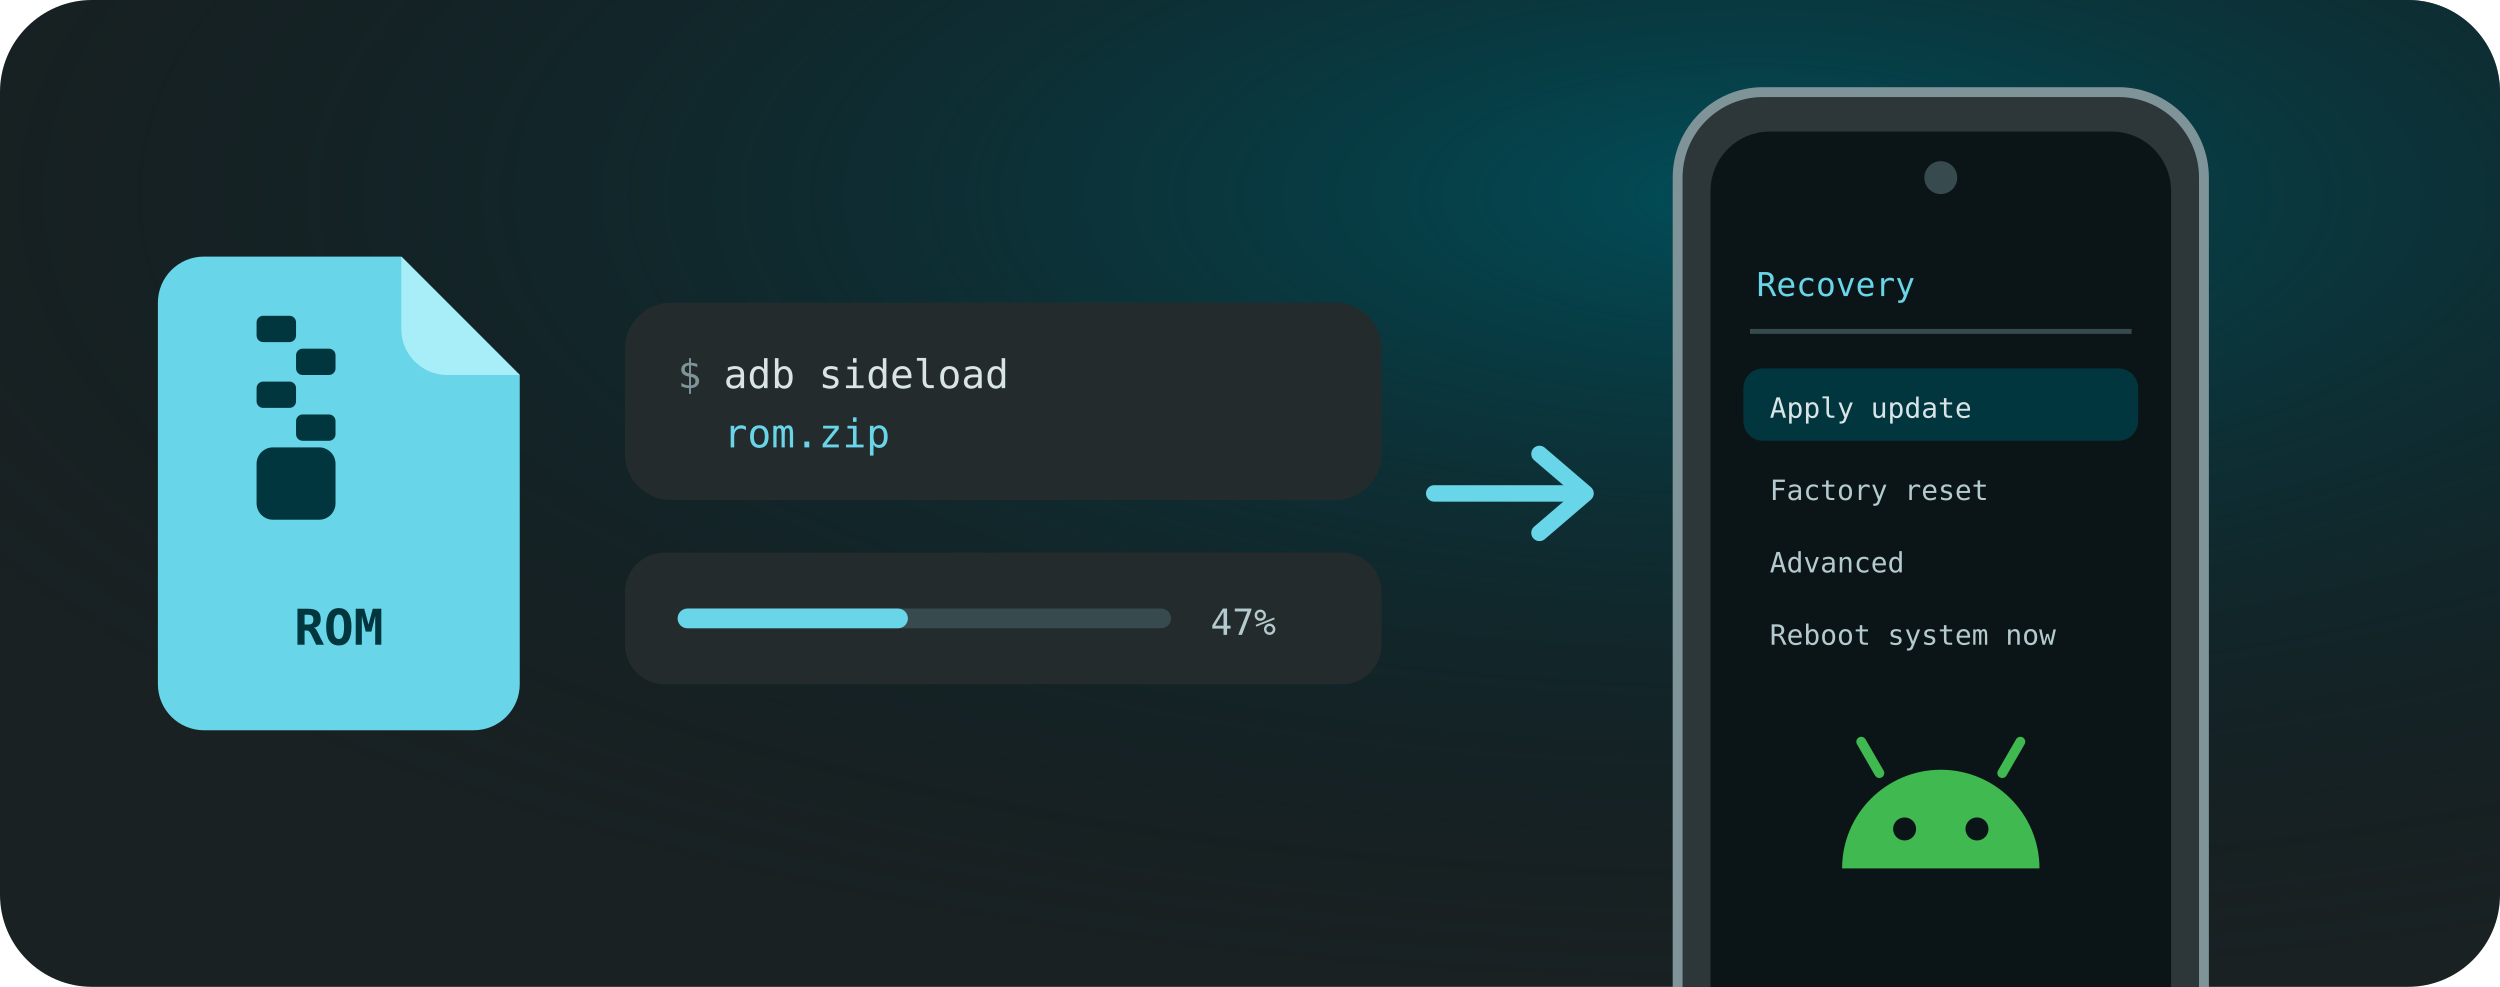
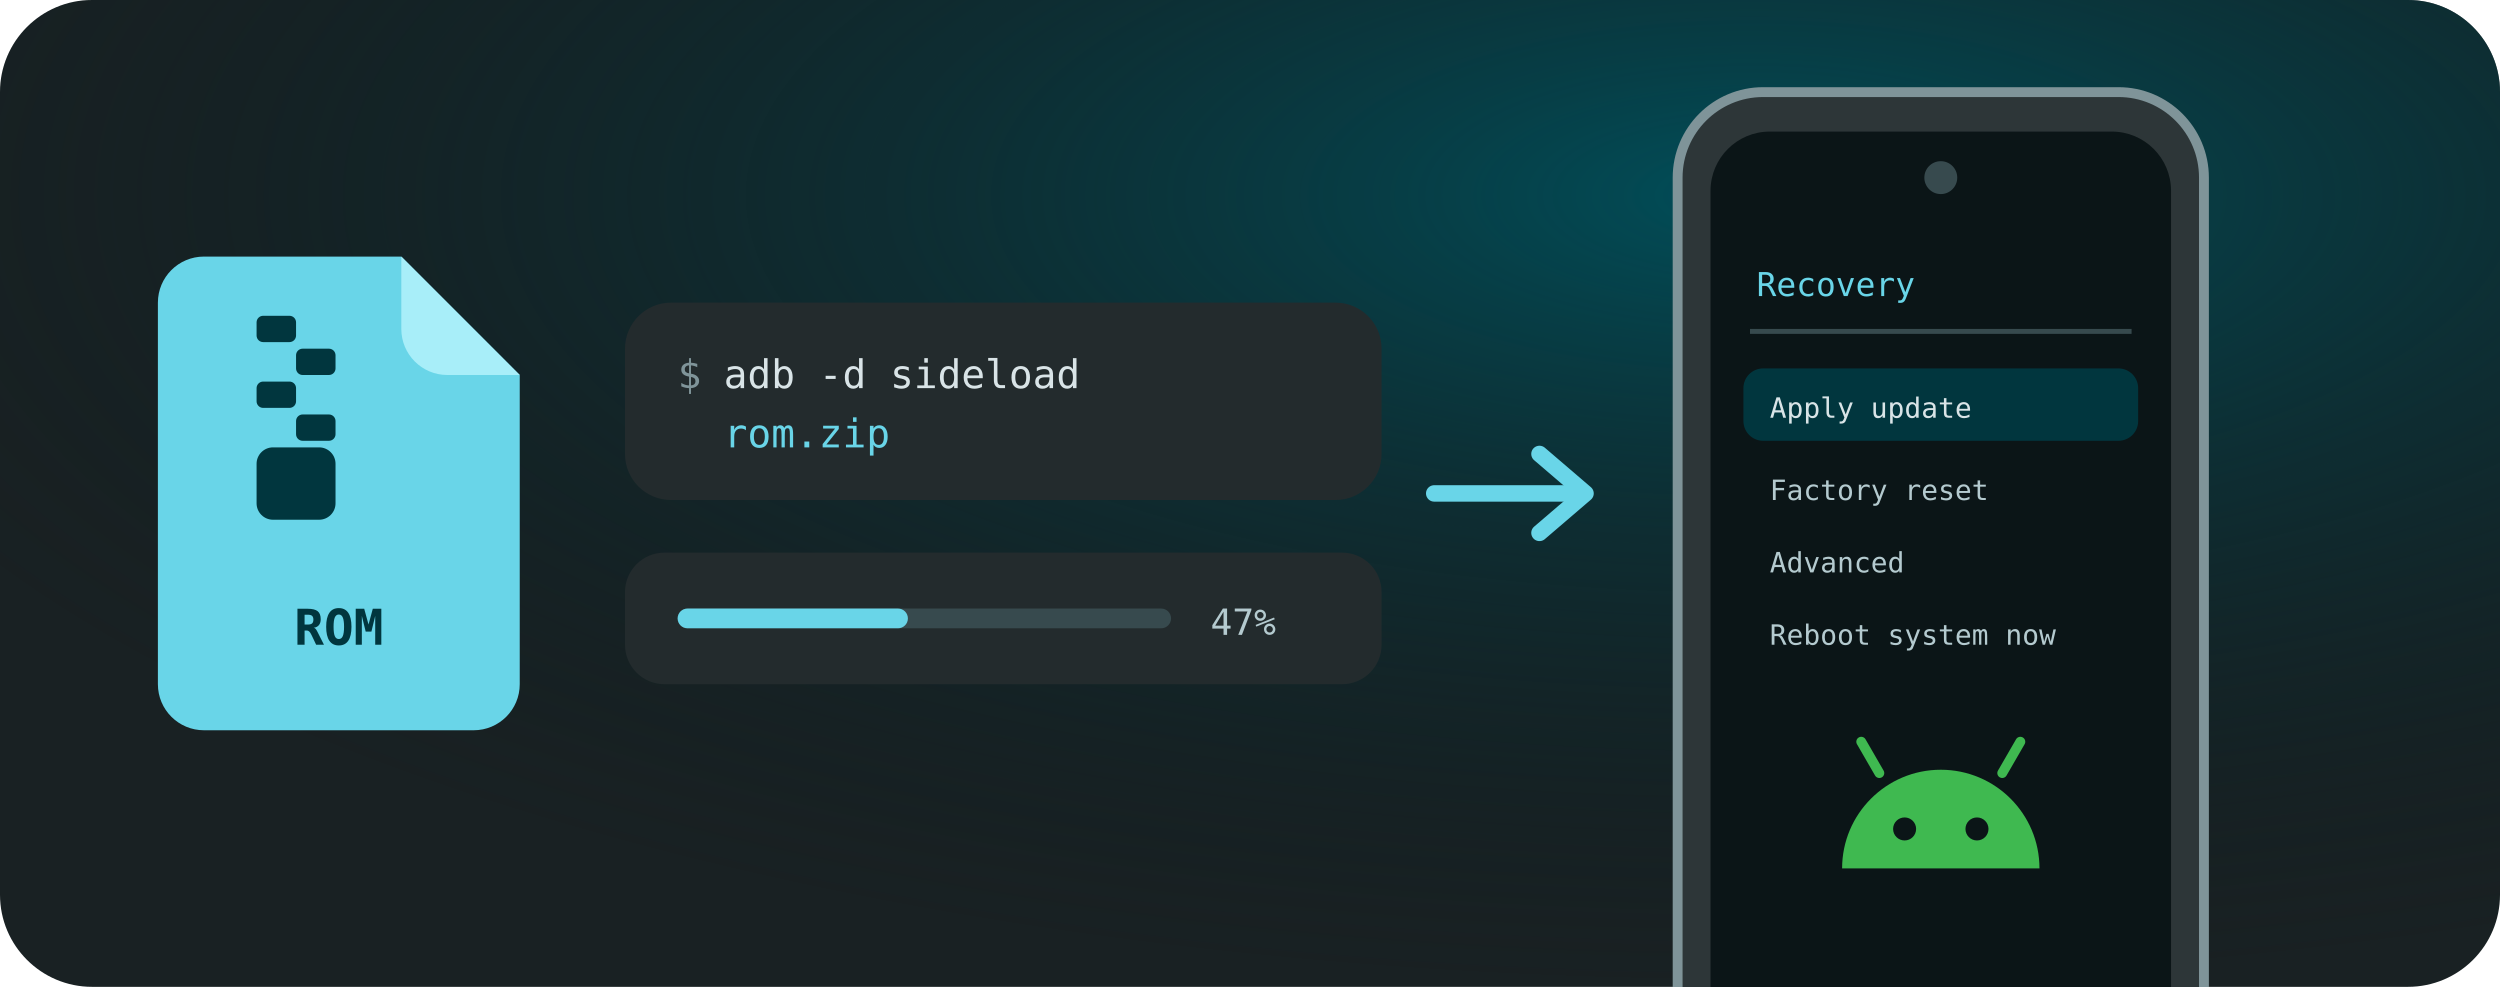
<svg xmlns="http://www.w3.org/2000/svg" viewBox="0 0 760 300" role="img" aria-label="ROM zip being sideloaded to a phone in recovery mode">
  <defs>
    <radialGradient id="glow" cx="70%" cy="20%" r="80%">
      <stop offset="0" stop-color="#014e59" />
      <stop offset="1" stop-color="#0b1517" stop-opacity="0" />
    </radialGradient>
    <clipPath id="screen">
      <rect x="10" y="12" width="140" height="290" rx="18" />
    </clipPath>
  </defs>
  <rect width="760" height="300" rx="28" fill="#192123" />
  <rect width="760" height="300" rx="28" fill="url(#glow)" />
  <g transform="translate(190 92)">
    <rect width="230" height="60" rx="14" fill="#232b2d" />
    <text x="16" y="26" font-family="monospace" font-size="12" fill="#7f9499">$</text>
-     <text x="30" y="26" font-family="monospace" font-size="12" fill="#d9e4e7">adb sideload</text>
+     <text x="30" y="26" font-family="monospace" font-size="12" fill="#d9e4e7">adb -d sideload</text>
    <text x="30" y="44" font-family="monospace" font-size="12" fill="#69d5e8">rom.zip</text>
  </g>
  <g transform="translate(190 168)">
    <rect width="230" height="40" rx="12" fill="#232b2d" />
    <rect x="16" y="17" width="150" height="6" rx="3" fill="#374a4e" />
    <rect x="16" y="17" width="70" height="6" rx="3" fill="#69d5e8" />
    <text x="178" y="25" font-family="monospace" font-size="11" fill="#b4cacf">47%</text>
  </g>
  <g fill="none" stroke="#69d5e8" stroke-width="5" stroke-linecap="round" stroke-linejoin="round">
    <path d="M436 150 H 480" />
    <path d="M468 138 L 482 150 L 468 162" />
  </g>
  <g transform="translate(510 28)">
    <rect width="160" height="300" rx="26" fill="#2d3638" stroke="#7f9499" stroke-width="3" />
    <rect x="10" y="12" width="140" height="290" rx="18" fill="#0b1517" />
    <circle cx="80" cy="26" r="5" fill="#374a4e" />
    <g clip-path="url(#screen)">
      <text x="24" y="62" font-family="monospace" font-size="10" fill="#69d5e8">Recovery</text>
      <rect x="22" y="72" width="116" height="1.5" fill="#374a4e" />
      <rect x="20" y="84" width="120" height="22" rx="6" fill="#01363e" />
      <text x="28" y="99" font-family="monospace" font-size="8.5" fill="#d9e4e7">Apply update</text>
      <text x="28" y="124" font-family="monospace" font-size="8.5" fill="#b4cacf">Factory reset</text>
      <text x="28" y="146" font-family="monospace" font-size="8.5" fill="#b4cacf">Advanced</text>
      <text x="28" y="168" font-family="monospace" font-size="8.5" fill="#b4cacf">Reboot system now</text>
      <g transform="translate(80 236)" fill="#3fb950">
        <path d="M-30 0 a30 30 0 0 1 60 0 z" />
        <circle cx="-11" cy="-12" r="3.5" fill="#0b1517" />
        <circle cx="11" cy="-12" r="3.5" fill="#0b1517" />
        <rect x="-23" y="-41" width="3" height="14" rx="1.5" transform="rotate(-30 -21 -34)" />
        <rect x="20" y="-41" width="3" height="14" rx="1.5" transform="rotate(30 21 -34)" />
      </g>
    </g>
  </g>
  <g transform="translate(48 78)">
    <path d="M0 14 a14 14 0 0 1 14 -14 H 74 L 110 36 V 130 a14 14 0 0 1 -14 14 H 14 a14 14 0 0 1 -14 -14 z" fill="#69d5e8" />
    <path d="M74 0 V 22 a14 14 0 0 0 14 14 H 110" fill="#a8eef9" />
    <g fill="#01363e">
      <rect x="30" y="18" width="12" height="8" rx="2" />
      <rect x="42" y="28" width="12" height="8" rx="2" />
      <rect x="30" y="38" width="12" height="8" rx="2" />
      <rect x="42" y="48" width="12" height="8" rx="2" />
      <rect x="30" y="58" width="24" height="22" rx="5" />
    </g>
    <text x="55" y="118" text-anchor="middle" font-family="monospace" font-size="15" font-weight="700" fill="#01363e">ROM</text>
  </g>
</svg>
